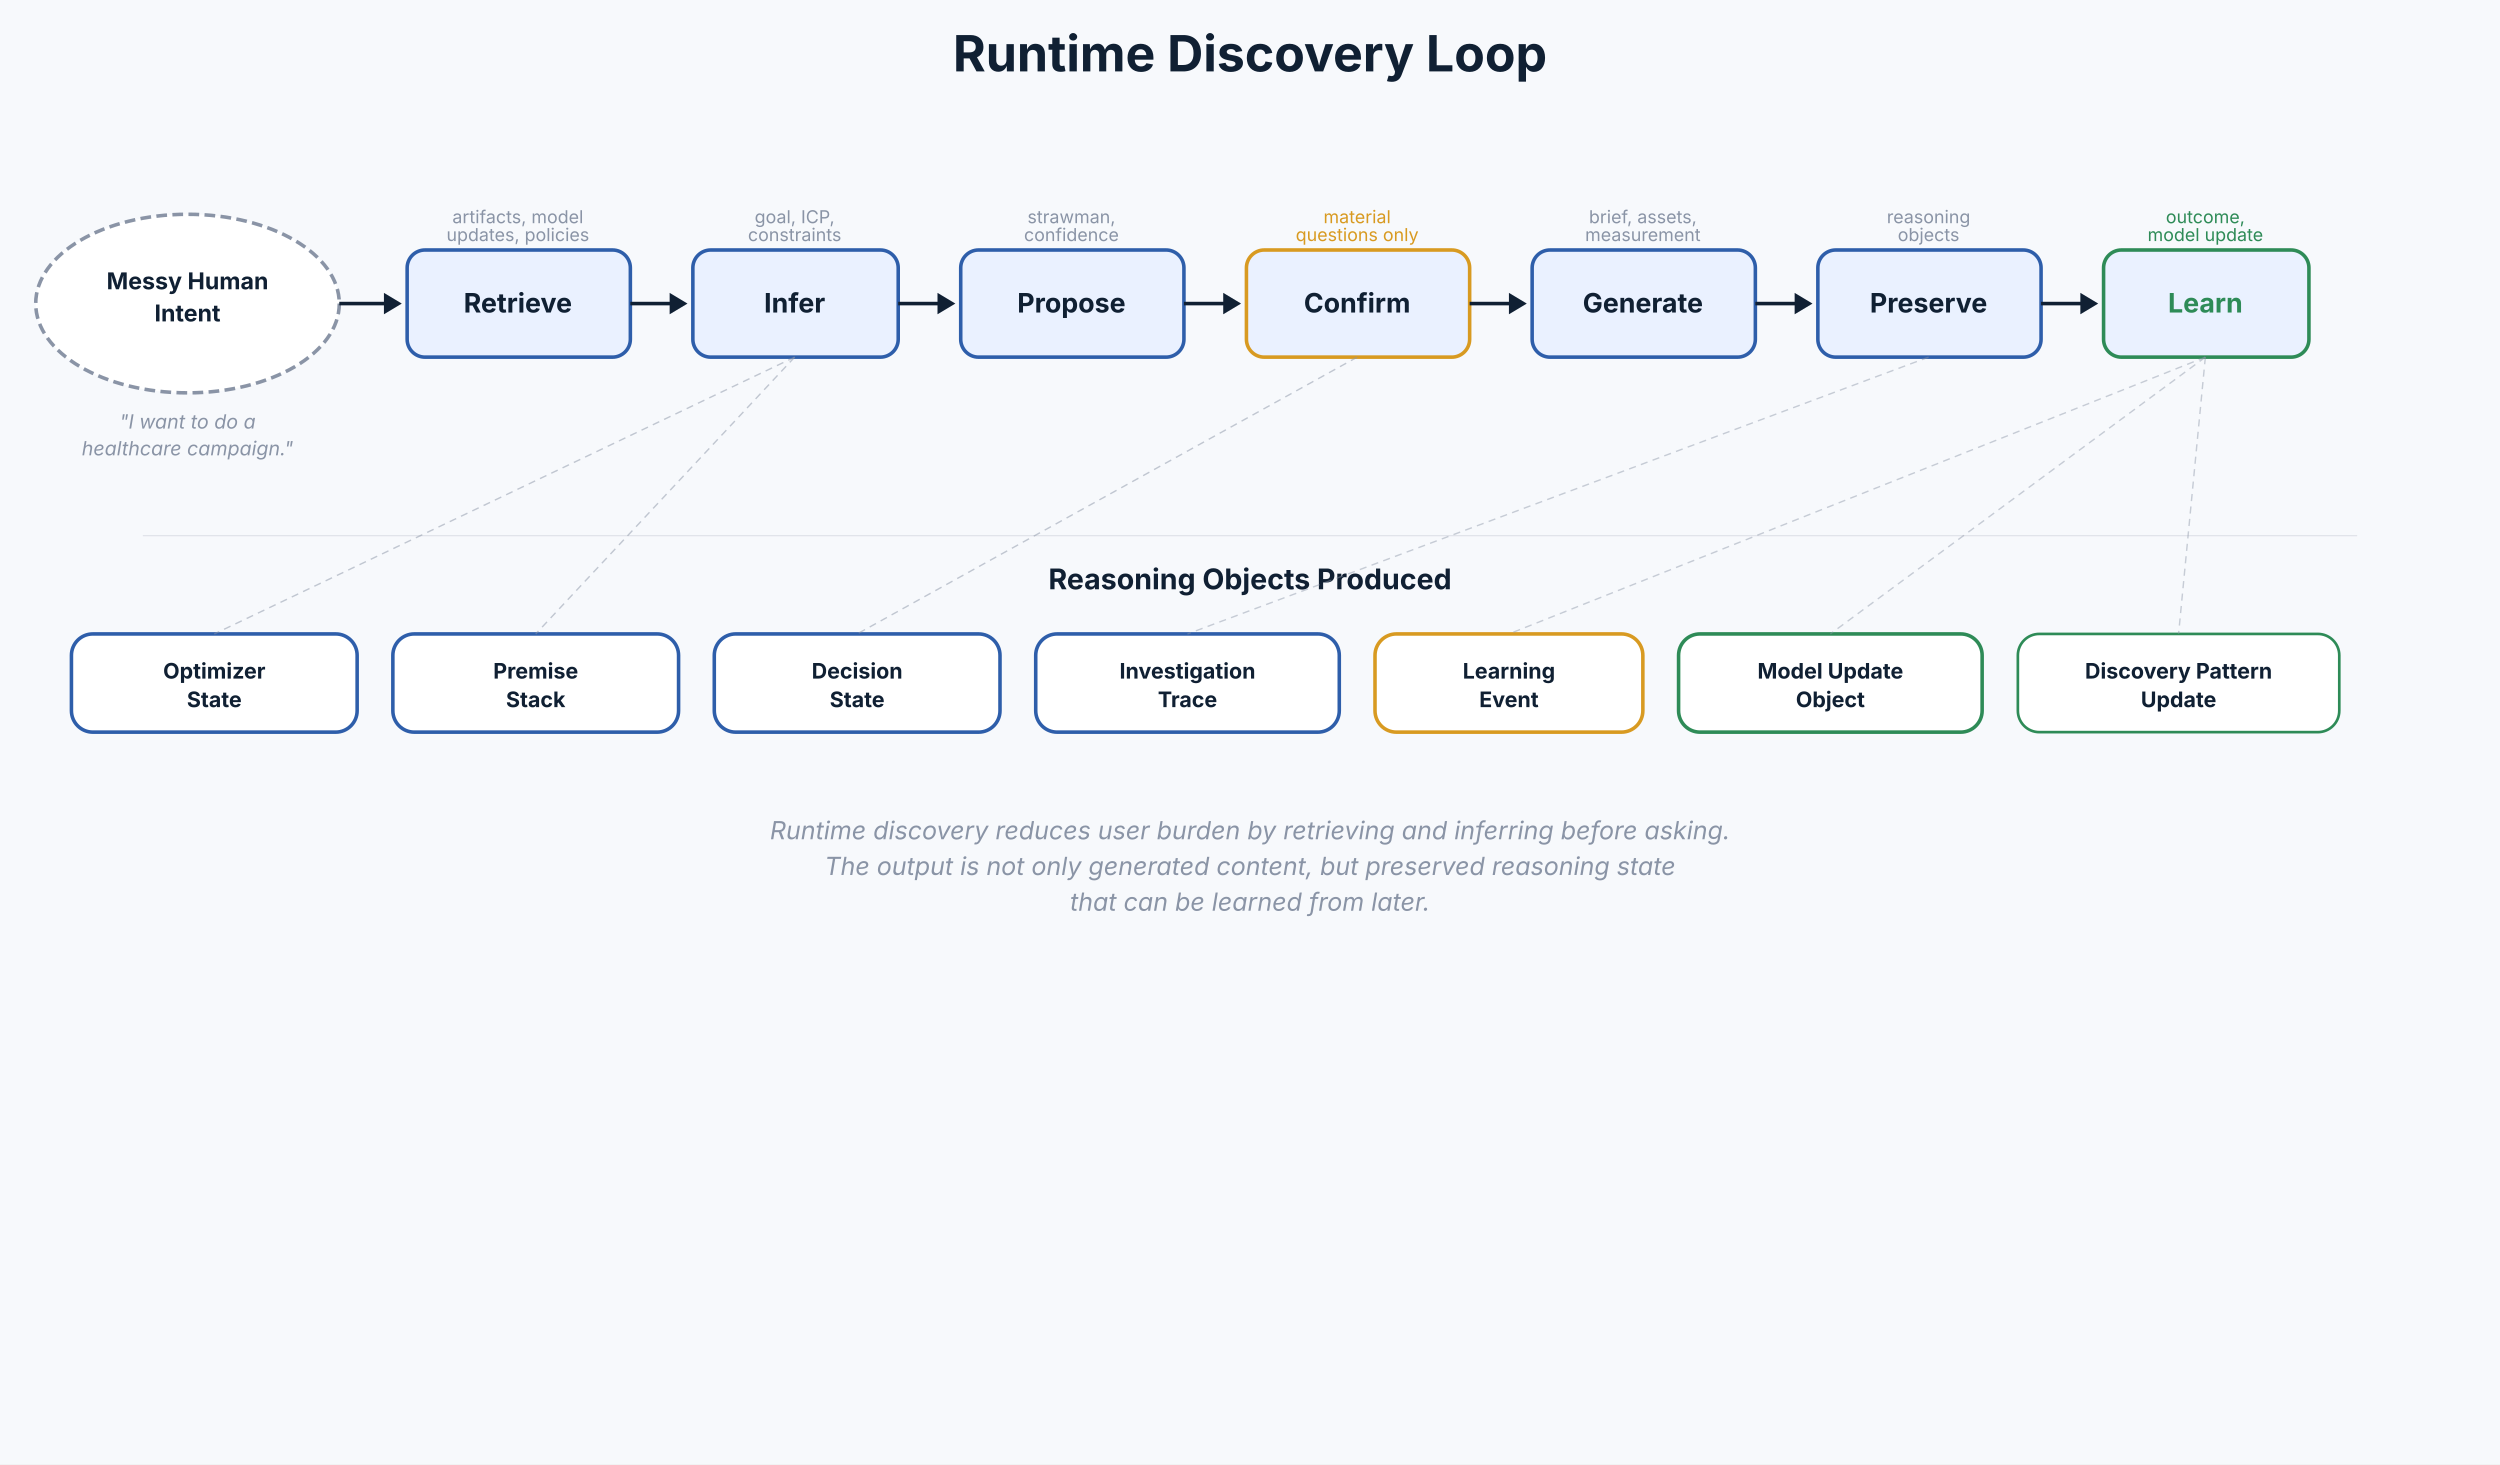
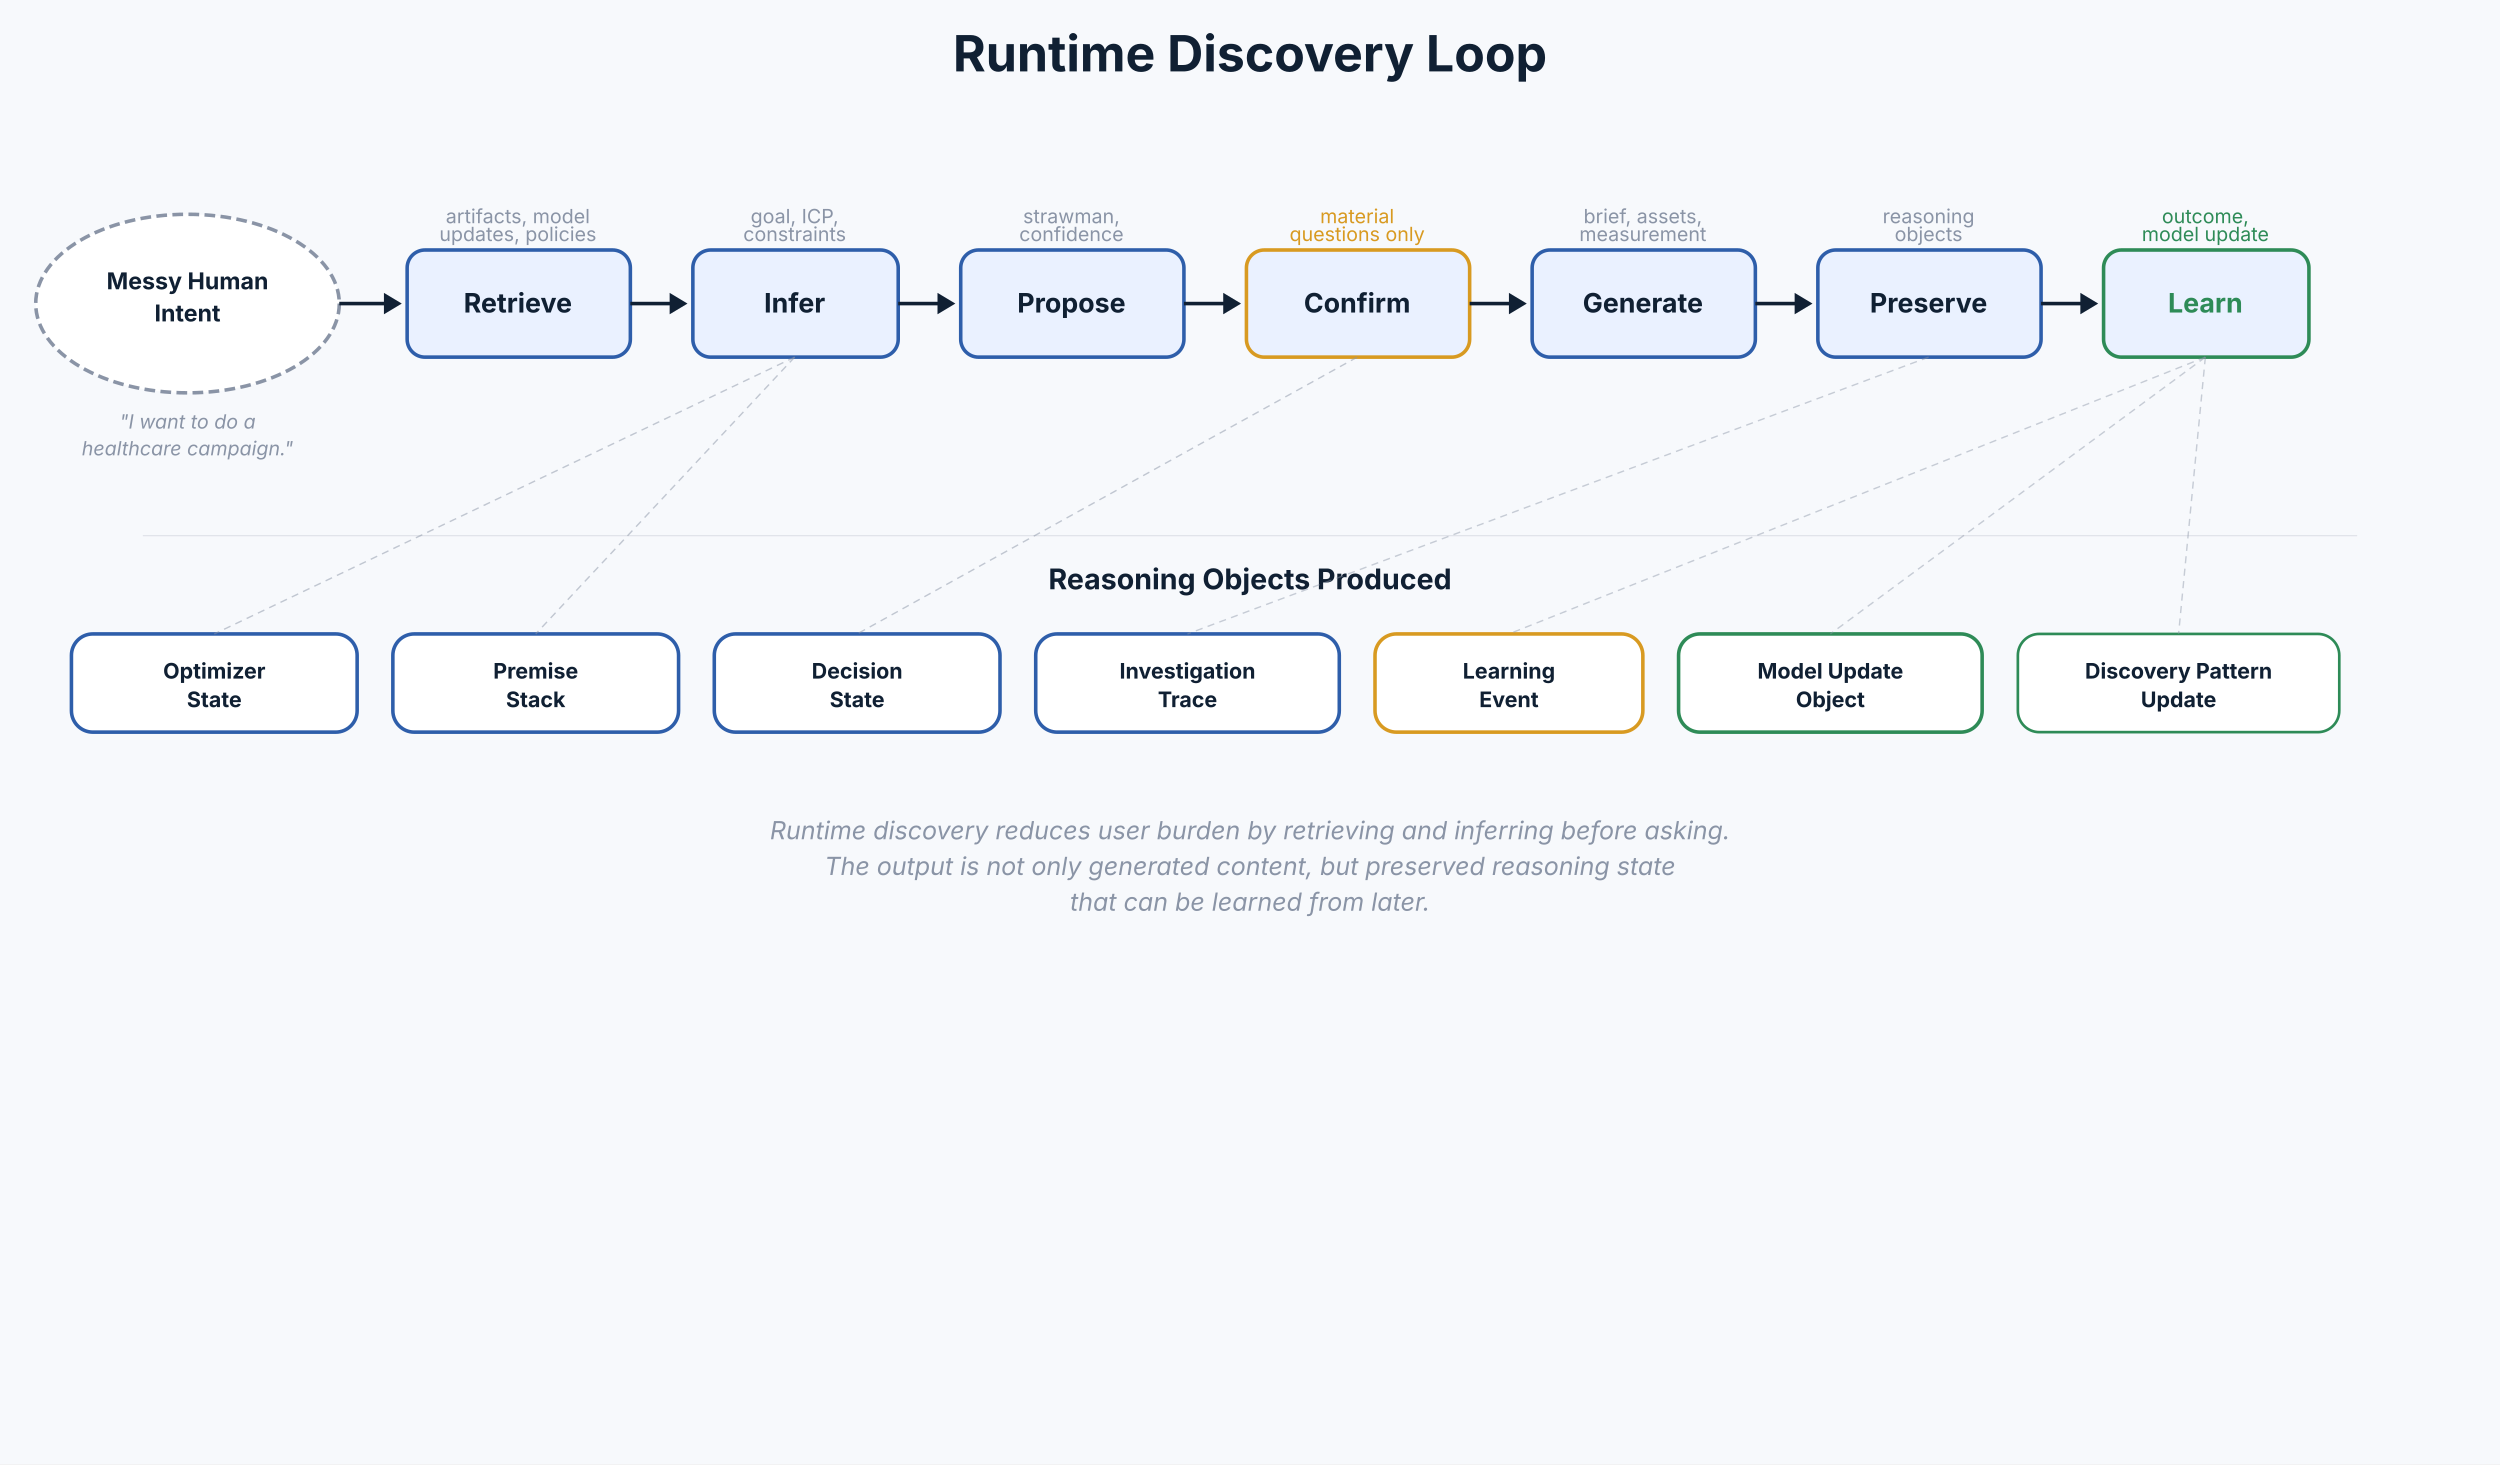
<svg xmlns="http://www.w3.org/2000/svg" viewBox="0 0 1400 820" width="1400" height="820">
  <rect width="1400" height="820" fill="#F7F9FC" />
  <text x="700" y="40" font-family="Inter, Helvetica, Arial, sans-serif" font-size="28" font-weight="bold" fill="#102033" text-anchor="middle">Runtime Discovery Loop</text>
  <ellipse cx="105" cy="170" rx="85" ry="50" fill="#FFFFFF" stroke="#8A94A6" stroke-width="2" stroke-dasharray="6,3" />
  <text x="105" y="162" font-family="Inter, Helvetica, Arial, sans-serif" font-size="13" font-weight="bold" fill="#102033" text-anchor="middle">Messy Human</text>
  <text x="105" y="180" font-family="Inter, Helvetica, Arial, sans-serif" font-size="13" font-weight="bold" fill="#102033" text-anchor="middle">Intent</text>
  <text x="105" y="240" font-family="Inter, Helvetica, Arial, sans-serif" font-size="11" fill="#8A94A6" text-anchor="middle" font-style="italic">"I want to do a</text>
  <text x="105" y="255" font-family="Inter, Helvetica, Arial, sans-serif" font-size="11" fill="#8A94A6" text-anchor="middle" font-style="italic">healthcare campaign."</text>
  <line x1="190" y1="170" x2="218" y2="170" stroke="#102033" stroke-width="2" />
  <polygon points="225,170 215,164 215,176" fill="#102033" />
  <rect x="228" y="140" width="125" height="60" rx="10" fill="#EAF1FF" stroke="#2E5EAA" stroke-width="2" />
  <text x="290" y="175" font-family="Inter, Helvetica, Arial, sans-serif" font-size="15" font-weight="bold" fill="#102033" text-anchor="middle">Retrieve</text>
  <line x1="353" y1="170" x2="378" y2="170" stroke="#102033" stroke-width="2" />
  <polygon points="385,170 375,164 375,176" fill="#102033" />
  <rect x="388" y="140" width="115" height="60" rx="10" fill="#EAF1FF" stroke="#2E5EAA" stroke-width="2" />
  <text x="445" y="175" font-family="Inter, Helvetica, Arial, sans-serif" font-size="15" font-weight="bold" fill="#102033" text-anchor="middle">Infer</text>
  <line x1="503" y1="170" x2="528" y2="170" stroke="#102033" stroke-width="2" />
  <polygon points="535,170 525,164 525,176" fill="#102033" />
  <rect x="538" y="140" width="125" height="60" rx="10" fill="#EAF1FF" stroke="#2E5EAA" stroke-width="2" />
  <text x="600" y="175" font-family="Inter, Helvetica, Arial, sans-serif" font-size="15" font-weight="bold" fill="#102033" text-anchor="middle">Propose</text>
  <line x1="663" y1="170" x2="688" y2="170" stroke="#102033" stroke-width="2" />
  <polygon points="695,170 685,164 685,176" fill="#102033" />
  <rect x="698" y="140" width="125" height="60" rx="10" fill="#EAF1FF" stroke="#D89A21" stroke-width="2" />
  <text x="760" y="175" font-family="Inter, Helvetica, Arial, sans-serif" font-size="15" font-weight="bold" fill="#102033" text-anchor="middle">Confirm</text>
  <line x1="823" y1="170" x2="848" y2="170" stroke="#102033" stroke-width="2" />
  <polygon points="855,170 845,164 845,176" fill="#102033" />
  <rect x="858" y="140" width="125" height="60" rx="10" fill="#EAF1FF" stroke="#2E5EAA" stroke-width="2" />
  <text x="920" y="175" font-family="Inter, Helvetica, Arial, sans-serif" font-size="15" font-weight="bold" fill="#102033" text-anchor="middle">Generate</text>
  <line x1="983" y1="170" x2="1008" y2="170" stroke="#102033" stroke-width="2" />
  <polygon points="1015,170 1005,164 1005,176" fill="#102033" />
  <rect x="1018" y="140" width="125" height="60" rx="10" fill="#EAF1FF" stroke="#2E5EAA" stroke-width="2" />
  <text x="1080" y="175" font-family="Inter, Helvetica, Arial, sans-serif" font-size="15" font-weight="bold" fill="#102033" text-anchor="middle">Preserve</text>
  <line x1="1143" y1="170" x2="1168" y2="170" stroke="#102033" stroke-width="2" />
  <polygon points="1175,170 1165,164 1165,176" fill="#102033" />
  <rect x="1178" y="140" width="115" height="60" rx="10" fill="#EAF1FF" stroke="#2E8B57" stroke-width="2" />
  <text x="1235" y="175" font-family="Inter, Helvetica, Arial, sans-serif" font-size="15" font-weight="bold" fill="#2E8B57" text-anchor="middle">Learn</text>
-   <text x="290" y="125" font-family="Inter, Helvetica, Arial, sans-serif" font-size="10" fill="#8A94A6" text-anchor="middle">artifacts, model</text>
-   <text x="290" y="135" font-family="Inter, Helvetica, Arial, sans-serif" font-size="10" fill="#8A94A6" text-anchor="middle">updates, policies</text>
-   <text x="445" y="125" font-family="Inter, Helvetica, Arial, sans-serif" font-size="10" fill="#8A94A6" text-anchor="middle">goal, ICP,</text>
-   <text x="445" y="135" font-family="Inter, Helvetica, Arial, sans-serif" font-size="10" fill="#8A94A6" text-anchor="middle">constraints</text>
-   <text x="600" y="125" font-family="Inter, Helvetica, Arial, sans-serif" font-size="10" fill="#8A94A6" text-anchor="middle">strawman,</text>
-   <text x="600" y="135" font-family="Inter, Helvetica, Arial, sans-serif" font-size="10" fill="#8A94A6" text-anchor="middle">confidence</text>
-   <text x="760" y="125" font-family="Inter, Helvetica, Arial, sans-serif" font-size="10" fill="#D89A21" text-anchor="middle">material</text>
-   <text x="760" y="135" font-family="Inter, Helvetica, Arial, sans-serif" font-size="10" fill="#D89A21" text-anchor="middle">questions only</text>
-   <text x="920" y="125" font-family="Inter, Helvetica, Arial, sans-serif" font-size="10" fill="#8A94A6" text-anchor="middle">brief, assets,</text>
-   <text x="920" y="135" font-family="Inter, Helvetica, Arial, sans-serif" font-size="10" fill="#8A94A6" text-anchor="middle">measurement</text>
-   <text x="1080" y="125" font-family="Inter, Helvetica, Arial, sans-serif" font-size="10" fill="#8A94A6" text-anchor="middle">reasoning</text>
-   <text x="1080" y="135" font-family="Inter, Helvetica, Arial, sans-serif" font-size="10" fill="#8A94A6" text-anchor="middle">objects</text>
-   <text x="1235" y="125" font-family="Inter, Helvetica, Arial, sans-serif" font-size="10" fill="#2E8B57" text-anchor="middle">outcome,</text>
-   <text x="1235" y="135" font-family="Inter, Helvetica, Arial, sans-serif" font-size="10" fill="#2E8B57" text-anchor="middle">model update</text>
+   <text x="290" y="125" font-family="Inter, Helvetica, Arial, sans-serif" font-size="11" fill="#8A94A6" text-anchor="middle">artifacts, model</text>
+   <text x="290" y="135" font-family="Inter, Helvetica, Arial, sans-serif" font-size="11" fill="#8A94A6" text-anchor="middle">updates, policies</text>
+   <text x="445" y="125" font-family="Inter, Helvetica, Arial, sans-serif" font-size="11" fill="#8A94A6" text-anchor="middle">goal, ICP,</text>
+   <text x="445" y="135" font-family="Inter, Helvetica, Arial, sans-serif" font-size="11" fill="#8A94A6" text-anchor="middle">constraints</text>
+   <text x="600" y="125" font-family="Inter, Helvetica, Arial, sans-serif" font-size="11" fill="#8A94A6" text-anchor="middle">strawman,</text>
+   <text x="600" y="135" font-family="Inter, Helvetica, Arial, sans-serif" font-size="11" fill="#8A94A6" text-anchor="middle">confidence</text>
+   <text x="760" y="125" font-family="Inter, Helvetica, Arial, sans-serif" font-size="11" fill="#D89A21" text-anchor="middle">material</text>
+   <text x="760" y="135" font-family="Inter, Helvetica, Arial, sans-serif" font-size="11" fill="#D89A21" text-anchor="middle">questions only</text>
+   <text x="920" y="125" font-family="Inter, Helvetica, Arial, sans-serif" font-size="11" fill="#8A94A6" text-anchor="middle">brief, assets,</text>
+   <text x="920" y="135" font-family="Inter, Helvetica, Arial, sans-serif" font-size="11" fill="#8A94A6" text-anchor="middle">measurement</text>
+   <text x="1080" y="125" font-family="Inter, Helvetica, Arial, sans-serif" font-size="11" fill="#8A94A6" text-anchor="middle">reasoning</text>
+   <text x="1080" y="135" font-family="Inter, Helvetica, Arial, sans-serif" font-size="11" fill="#8A94A6" text-anchor="middle">objects</text>
+   <text x="1235" y="125" font-family="Inter, Helvetica, Arial, sans-serif" font-size="11" fill="#2E8B57" text-anchor="middle">outcome,</text>
+   <text x="1235" y="135" font-family="Inter, Helvetica, Arial, sans-serif" font-size="11" fill="#2E8B57" text-anchor="middle">model update</text>
  <line x1="80" y1="300" x2="1320" y2="300" stroke="#8A94A6" stroke-width="0.6" opacity="0.25" />
  <text x="700" y="330" font-family="Inter, Helvetica, Arial, sans-serif" font-size="16" font-weight="bold" fill="#102033" text-anchor="middle">Reasoning Objects Produced</text>
  <rect x="40" y="355" width="160" height="55" rx="12" fill="#FFFFFF" stroke="#2E5EAA" stroke-width="2" />
  <text x="120" y="380" font-family="Inter, Helvetica, Arial, sans-serif" font-size="12" font-weight="bold" fill="#102033" text-anchor="middle">Optimizer</text>
  <text x="120" y="396" font-family="Inter, Helvetica, Arial, sans-serif" font-size="12" font-weight="bold" fill="#102033" text-anchor="middle">State</text>
  <rect x="220" y="355" width="160" height="55" rx="12" fill="#FFFFFF" stroke="#2E5EAA" stroke-width="2" />
  <text x="300" y="380" font-family="Inter, Helvetica, Arial, sans-serif" font-size="12" font-weight="bold" fill="#102033" text-anchor="middle">Premise</text>
  <text x="300" y="396" font-family="Inter, Helvetica, Arial, sans-serif" font-size="12" font-weight="bold" fill="#102033" text-anchor="middle">Stack</text>
  <rect x="400" y="355" width="160" height="55" rx="12" fill="#FFFFFF" stroke="#2E5EAA" stroke-width="2" />
  <text x="480" y="380" font-family="Inter, Helvetica, Arial, sans-serif" font-size="12" font-weight="bold" fill="#102033" text-anchor="middle">Decision</text>
  <text x="480" y="396" font-family="Inter, Helvetica, Arial, sans-serif" font-size="12" font-weight="bold" fill="#102033" text-anchor="middle">State</text>
  <rect x="580" y="355" width="170" height="55" rx="12" fill="#FFFFFF" stroke="#2E5EAA" stroke-width="2" />
  <text x="665" y="380" font-family="Inter, Helvetica, Arial, sans-serif" font-size="12" font-weight="bold" fill="#102033" text-anchor="middle">Investigation</text>
  <text x="665" y="396" font-family="Inter, Helvetica, Arial, sans-serif" font-size="12" font-weight="bold" fill="#102033" text-anchor="middle">Trace</text>
  <rect x="770" y="355" width="150" height="55" rx="12" fill="#FFFFFF" stroke="#D89A21" stroke-width="2" />
  <text x="845" y="380" font-family="Inter, Helvetica, Arial, sans-serif" font-size="12" font-weight="bold" fill="#102033" text-anchor="middle">Learning</text>
  <text x="845" y="396" font-family="Inter, Helvetica, Arial, sans-serif" font-size="12" font-weight="bold" fill="#102033" text-anchor="middle">Event</text>
  <rect x="940" y="355" width="170" height="55" rx="12" fill="#FFFFFF" stroke="#2E8B57" stroke-width="2" />
  <text x="1025" y="380" font-family="Inter, Helvetica, Arial, sans-serif" font-size="12" font-weight="bold" fill="#102033" text-anchor="middle">Model Update</text>
  <text x="1025" y="396" font-family="Inter, Helvetica, Arial, sans-serif" font-size="12" font-weight="bold" fill="#102033" text-anchor="middle">Object</text>
  <rect x="1130" y="355" width="180" height="55" rx="12" fill="#FFFFFF" stroke="#2E8B57" stroke-width="1.5" />
  <text x="1220" y="380" font-family="Inter, Helvetica, Arial, sans-serif" font-size="12" font-weight="bold" fill="#102033" text-anchor="middle">Discovery Pattern</text>
  <text x="1220" y="396" font-family="Inter, Helvetica, Arial, sans-serif" font-size="12" font-weight="bold" fill="#102033" text-anchor="middle">Update</text>
  <line x1="445" y1="200" x2="120" y2="355" stroke="#8A94A6" stroke-width="0.8" stroke-dasharray="4,3" opacity="0.5" />
  <line x1="445" y1="200" x2="300" y2="355" stroke="#8A94A6" stroke-width="0.8" stroke-dasharray="4,3" opacity="0.5" />
  <line x1="760" y1="200" x2="480" y2="355" stroke="#8A94A6" stroke-width="0.8" stroke-dasharray="4,3" opacity="0.5" />
  <line x1="1080" y1="200" x2="665" y2="355" stroke="#8A94A6" stroke-width="0.8" stroke-dasharray="4,3" opacity="0.45" />
  <line x1="1235" y1="200" x2="845" y2="355" stroke="#8A94A6" stroke-width="0.8" stroke-dasharray="4,3" opacity="0.45" />
  <line x1="1235" y1="200" x2="1025" y2="355" stroke="#8A94A6" stroke-width="0.8" stroke-dasharray="4,3" opacity="0.45" />
  <line x1="1235" y1="200" x2="1220" y2="355" stroke="#8A94A6" stroke-width="0.8" stroke-dasharray="4,3" opacity="0.45" />
  <text x="700" y="470" font-family="Inter, Helvetica, Arial, sans-serif" font-size="14" fill="#8A94A6" text-anchor="middle" font-style="italic">Runtime discovery reduces user burden by retrieving and inferring before asking.</text>
  <text x="700" y="490" font-family="Inter, Helvetica, Arial, sans-serif" font-size="14" fill="#8A94A6" text-anchor="middle" font-style="italic">The output is not only generated content, but preserved reasoning state</text>
  <text x="700" y="510" font-family="Inter, Helvetica, Arial, sans-serif" font-size="14" fill="#8A94A6" text-anchor="middle" font-style="italic">that can be learned from later.</text>
</svg>
